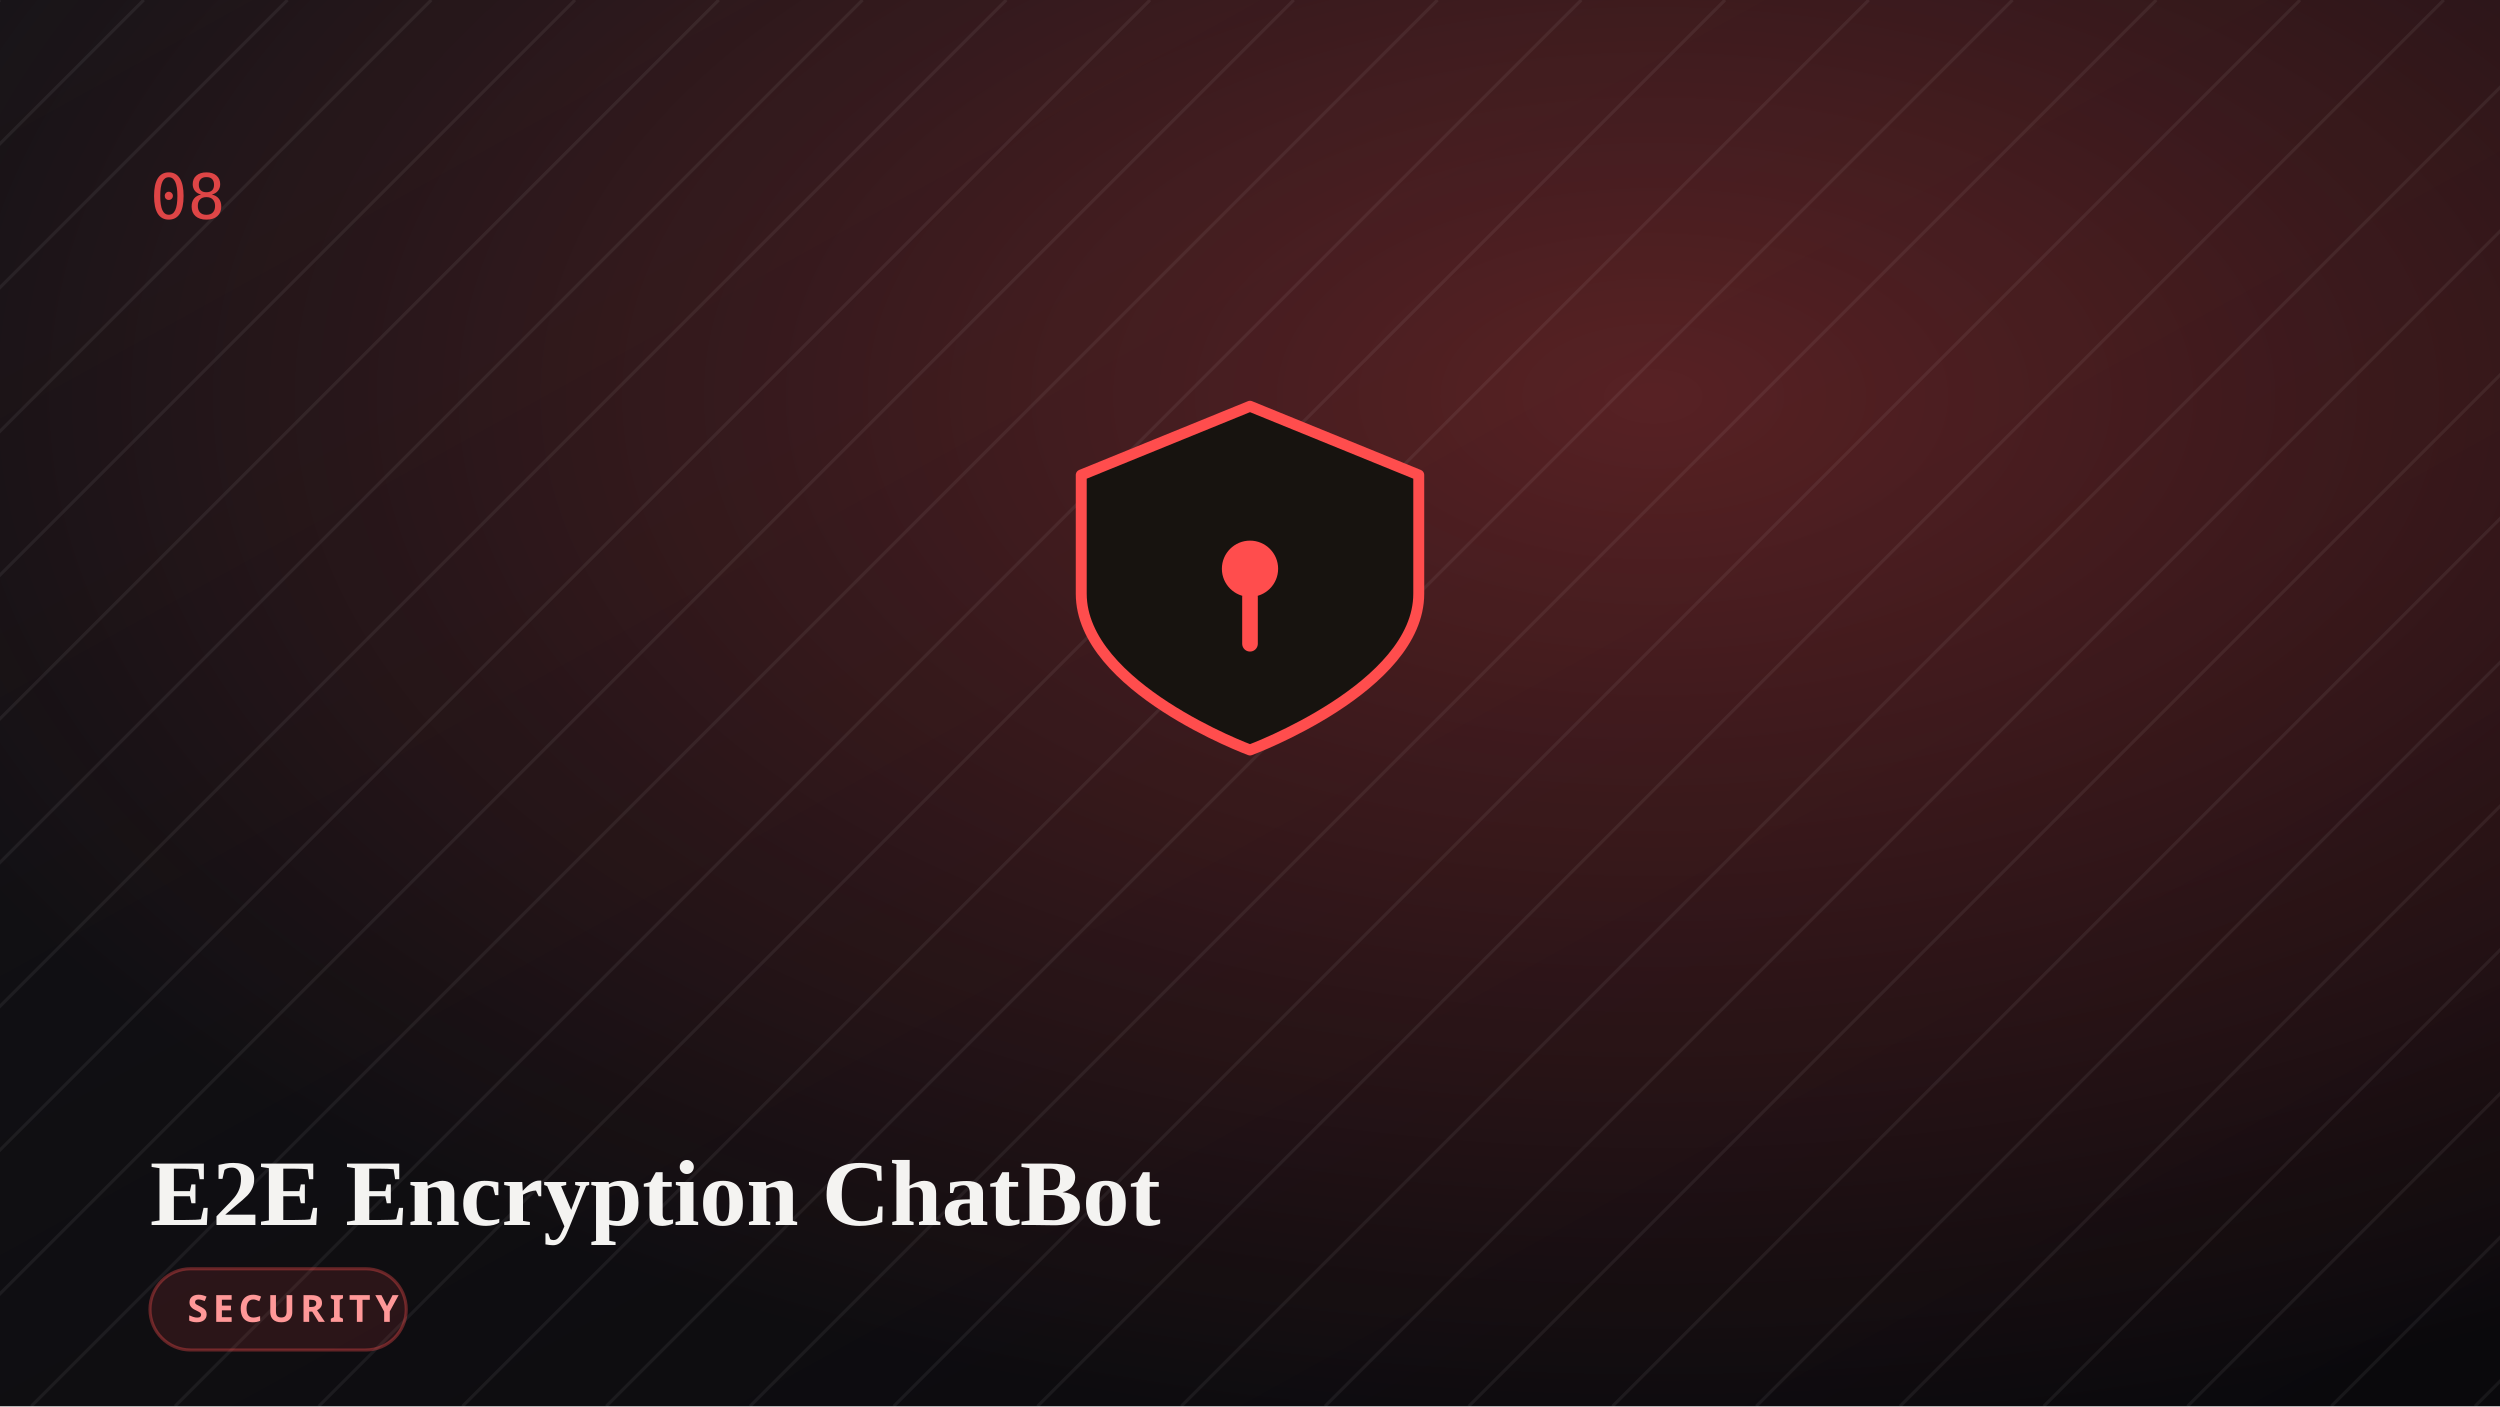
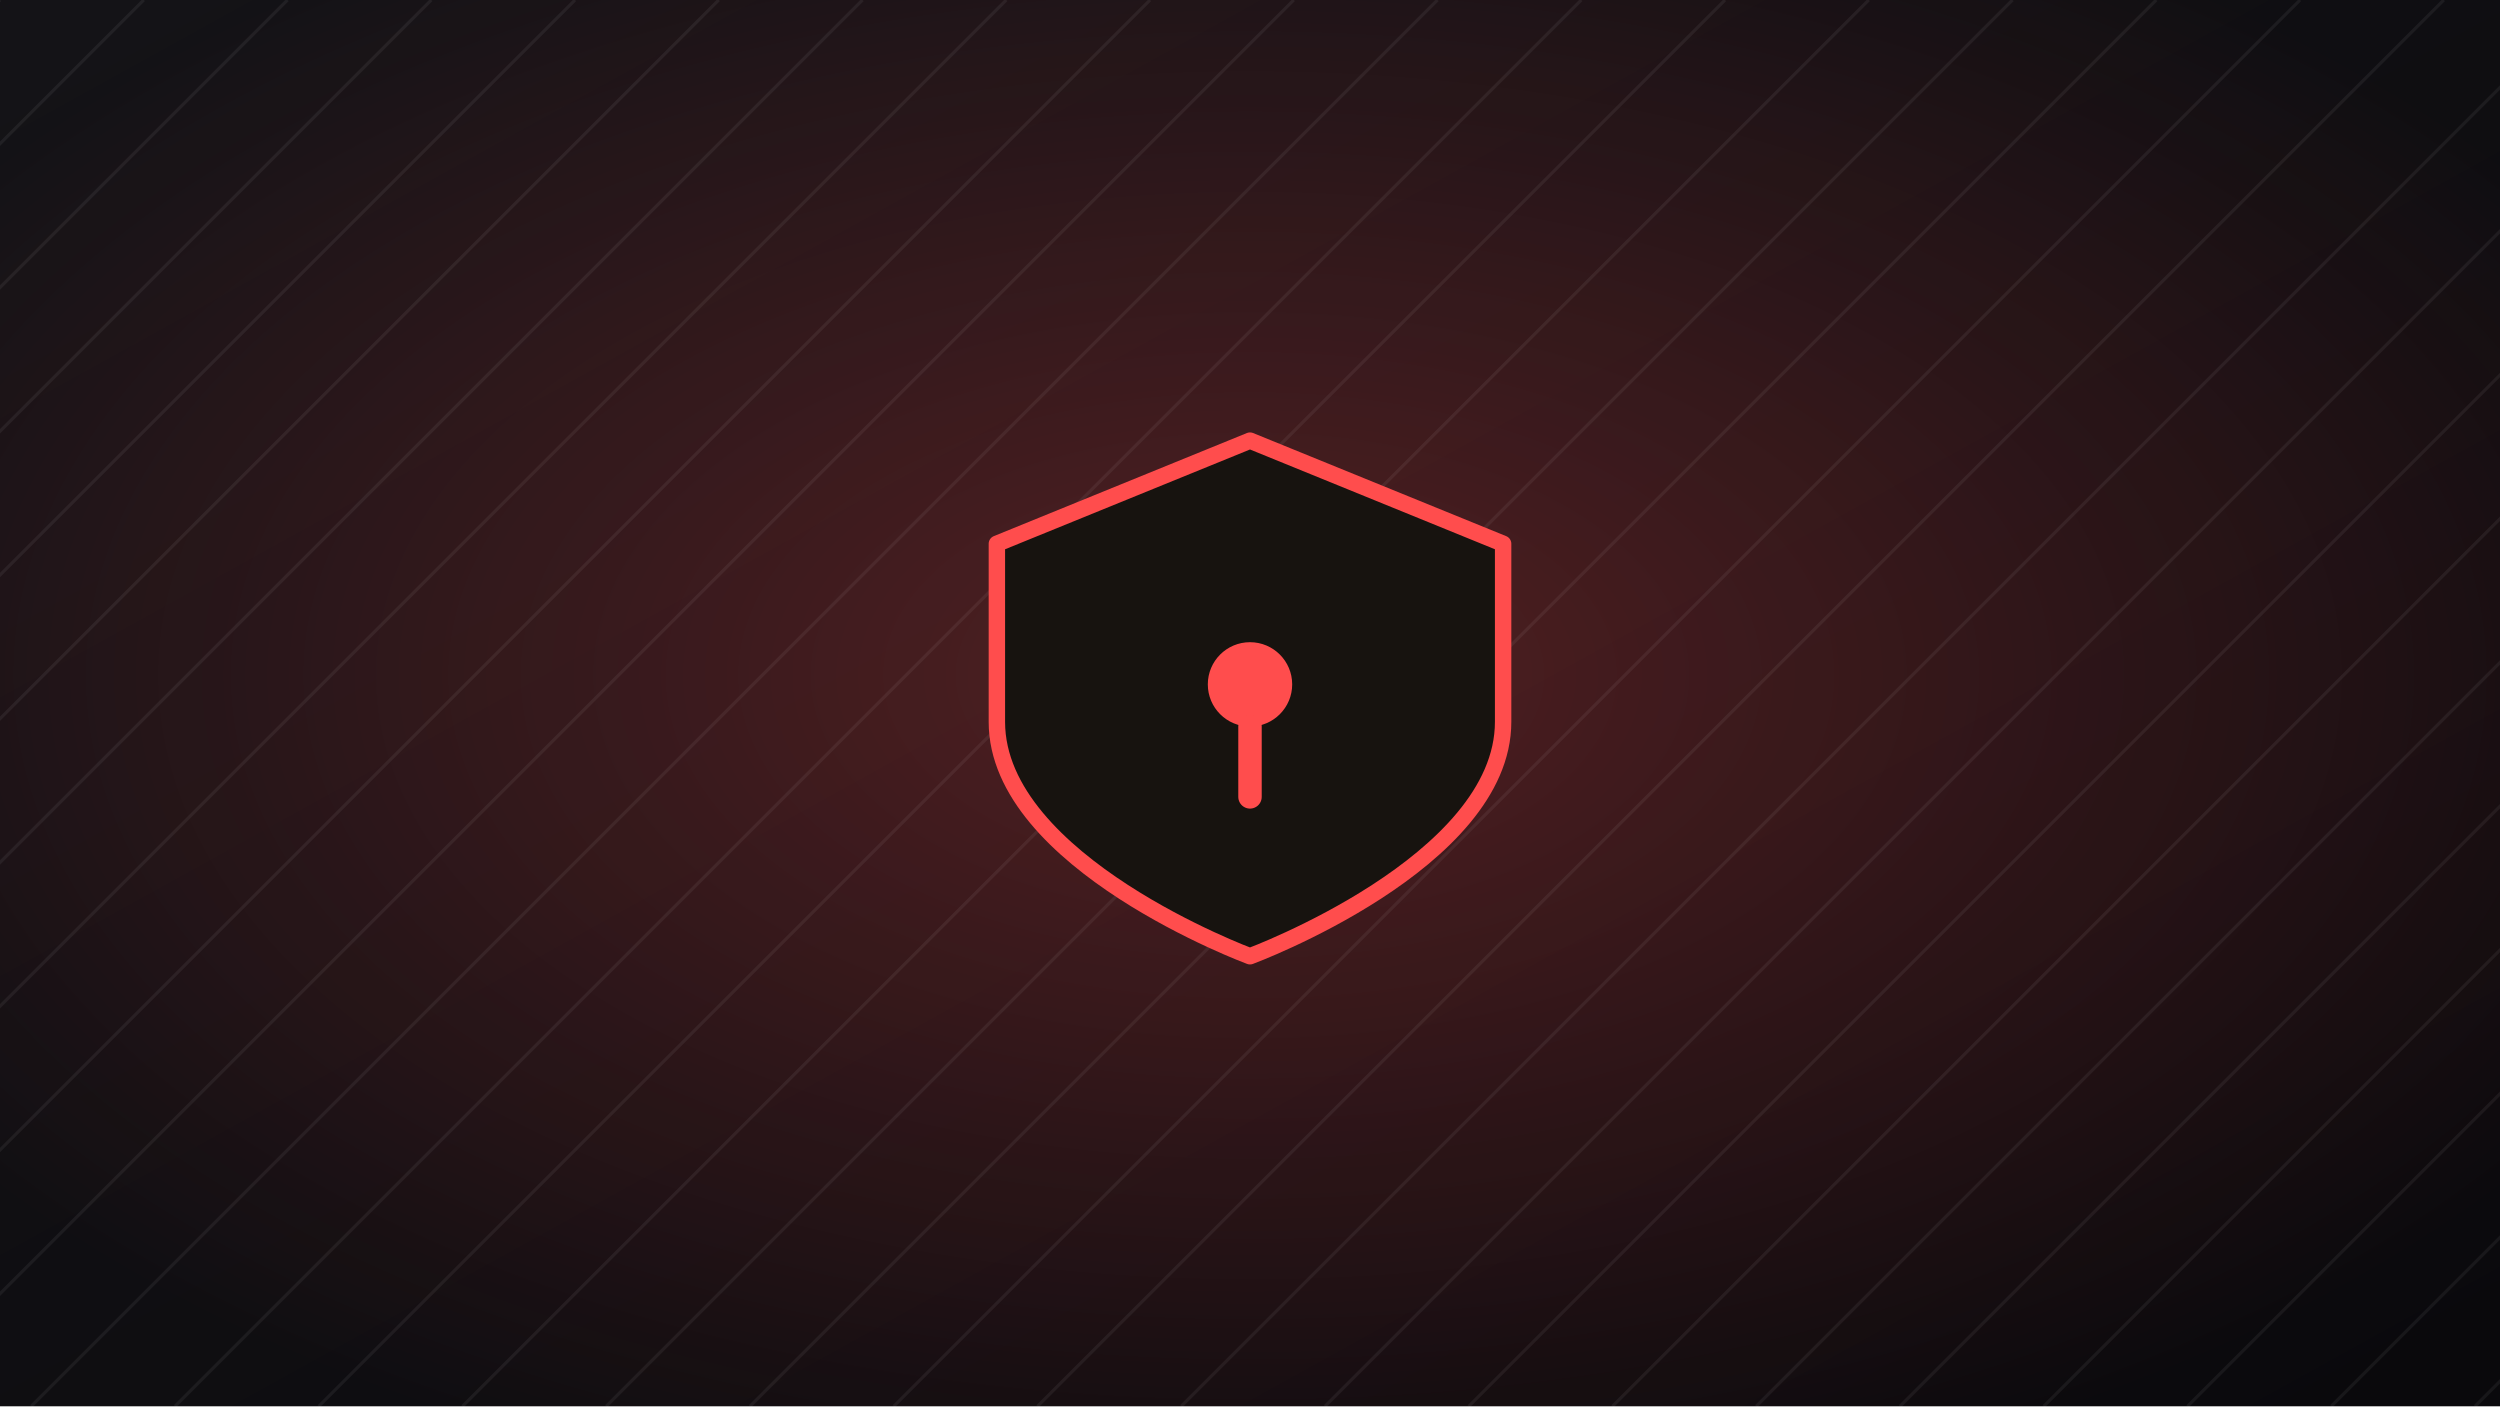
<svg xmlns="http://www.w3.org/2000/svg" width="800" height="450" viewBox="0 0 800 450" role="img" aria-label="E2E Encryption ChatBot">
  <defs>
    <linearGradient id="bg" x1="0" y1="0" x2="1" y2="1">
      <stop offset="0" stop-color="#141317" />
      <stop offset="1" stop-color="#0a090c" />
    </linearGradient>
-     <radialGradient id="glow" cx="0.66" cy="0.28" r="0.75">
-       <stop offset="0" stop-color="#ff4d4d" stop-opacity="0.30" />
+     <radialGradient id="glow" cx="0.5" cy="0.48" r="0.62">
+       <stop offset="0" stop-color="#ff4d4d" stop-opacity="0.28" />
      <stop offset="1" stop-color="#ff4d4d" stop-opacity="0" />
    </radialGradient>
  </defs>
  <rect width="800" height="450" fill="url(#bg)" />
  <rect width="800" height="450" fill="url(#glow)" />
  <g opacity="0.06" stroke="#ffffff" stroke-width="1">
    <line x1="0" y1="0" x2="-450" y2="450" />
    <line x1="46" y1="0" x2="-404" y2="450" />
    <line x1="92" y1="0" x2="-358" y2="450" />
    <line x1="138" y1="0" x2="-312" y2="450" />
    <line x1="184" y1="0" x2="-266" y2="450" />
    <line x1="230" y1="0" x2="-220" y2="450" />
    <line x1="276" y1="0" x2="-174" y2="450" />
    <line x1="322" y1="0" x2="-128" y2="450" />
    <line x1="368" y1="0" x2="-82" y2="450" />
    <line x1="414" y1="0" x2="-36" y2="450" />
    <line x1="460" y1="0" x2="10" y2="450" />
    <line x1="506" y1="0" x2="56" y2="450" />
    <line x1="552" y1="0" x2="102" y2="450" />
    <line x1="598" y1="0" x2="148" y2="450" />
    <line x1="644" y1="0" x2="194" y2="450" />
    <line x1="690" y1="0" x2="240" y2="450" />
    <line x1="736" y1="0" x2="286" y2="450" />
    <line x1="782" y1="0" x2="332" y2="450" />
    <line x1="828" y1="0" x2="378" y2="450" />
    <line x1="874" y1="0" x2="424" y2="450" />
    <line x1="920" y1="0" x2="470" y2="450" />
    <line x1="966" y1="0" x2="516" y2="450" />
    <line x1="1012" y1="0" x2="562" y2="450" />
    <line x1="1058" y1="0" x2="608" y2="450" />
    <line x1="1104" y1="0" x2="654" y2="450" />
    <line x1="1150" y1="0" x2="700" y2="450" />
    <line x1="1196" y1="0" x2="746" y2="450" />
    <line x1="1242" y1="0" x2="792" y2="450" />
    <line x1="1288" y1="0" x2="838" y2="450" />
  </g>
-   <text x="48" y="70" font-family="'SF Mono',ui-monospace,Menlo,monospace" font-size="20" fill="#ff4d4d" opacity="0.85">08</text>
-   <g transform="translate(0,-6)">
+   <g transform="translate(400,225) scale(1.5) translate(-400,-192)">
    <g fill="none" stroke="#ff4d4d" stroke-width="3.5" stroke-linecap="round" stroke-linejoin="round">
      <path d="M400 136 L454 158 L454 196 C454 226 400 246 400 246 C400 246 346 226 346 196 L346 158 Z" fill="#17130f" />
      <circle cx="400" cy="188" r="9" fill="#ff4d4d" stroke="none" />
      <path d="M400 197 L400 212" stroke-width="5" />
    </g>
  </g>
-   <text x="48" y="392" font-family="Georgia,'Times New Roman',serif" font-weight="700" font-size="30" fill="#f4f3f1">E2E Encryption ChatBot</text>
-   <rect x="48" y="406" width="82" height="26" rx="13" fill="#ff4d4d" fill-opacity="0.12" stroke="#ff4d4d" stroke-opacity="0.35" />
-   <text x="60" y="423" font-family="ui-sans-serif,system-ui,sans-serif" font-weight="600" font-size="12" letter-spacing="1.5" fill="#ff9898">SECURITY</text>
</svg>
